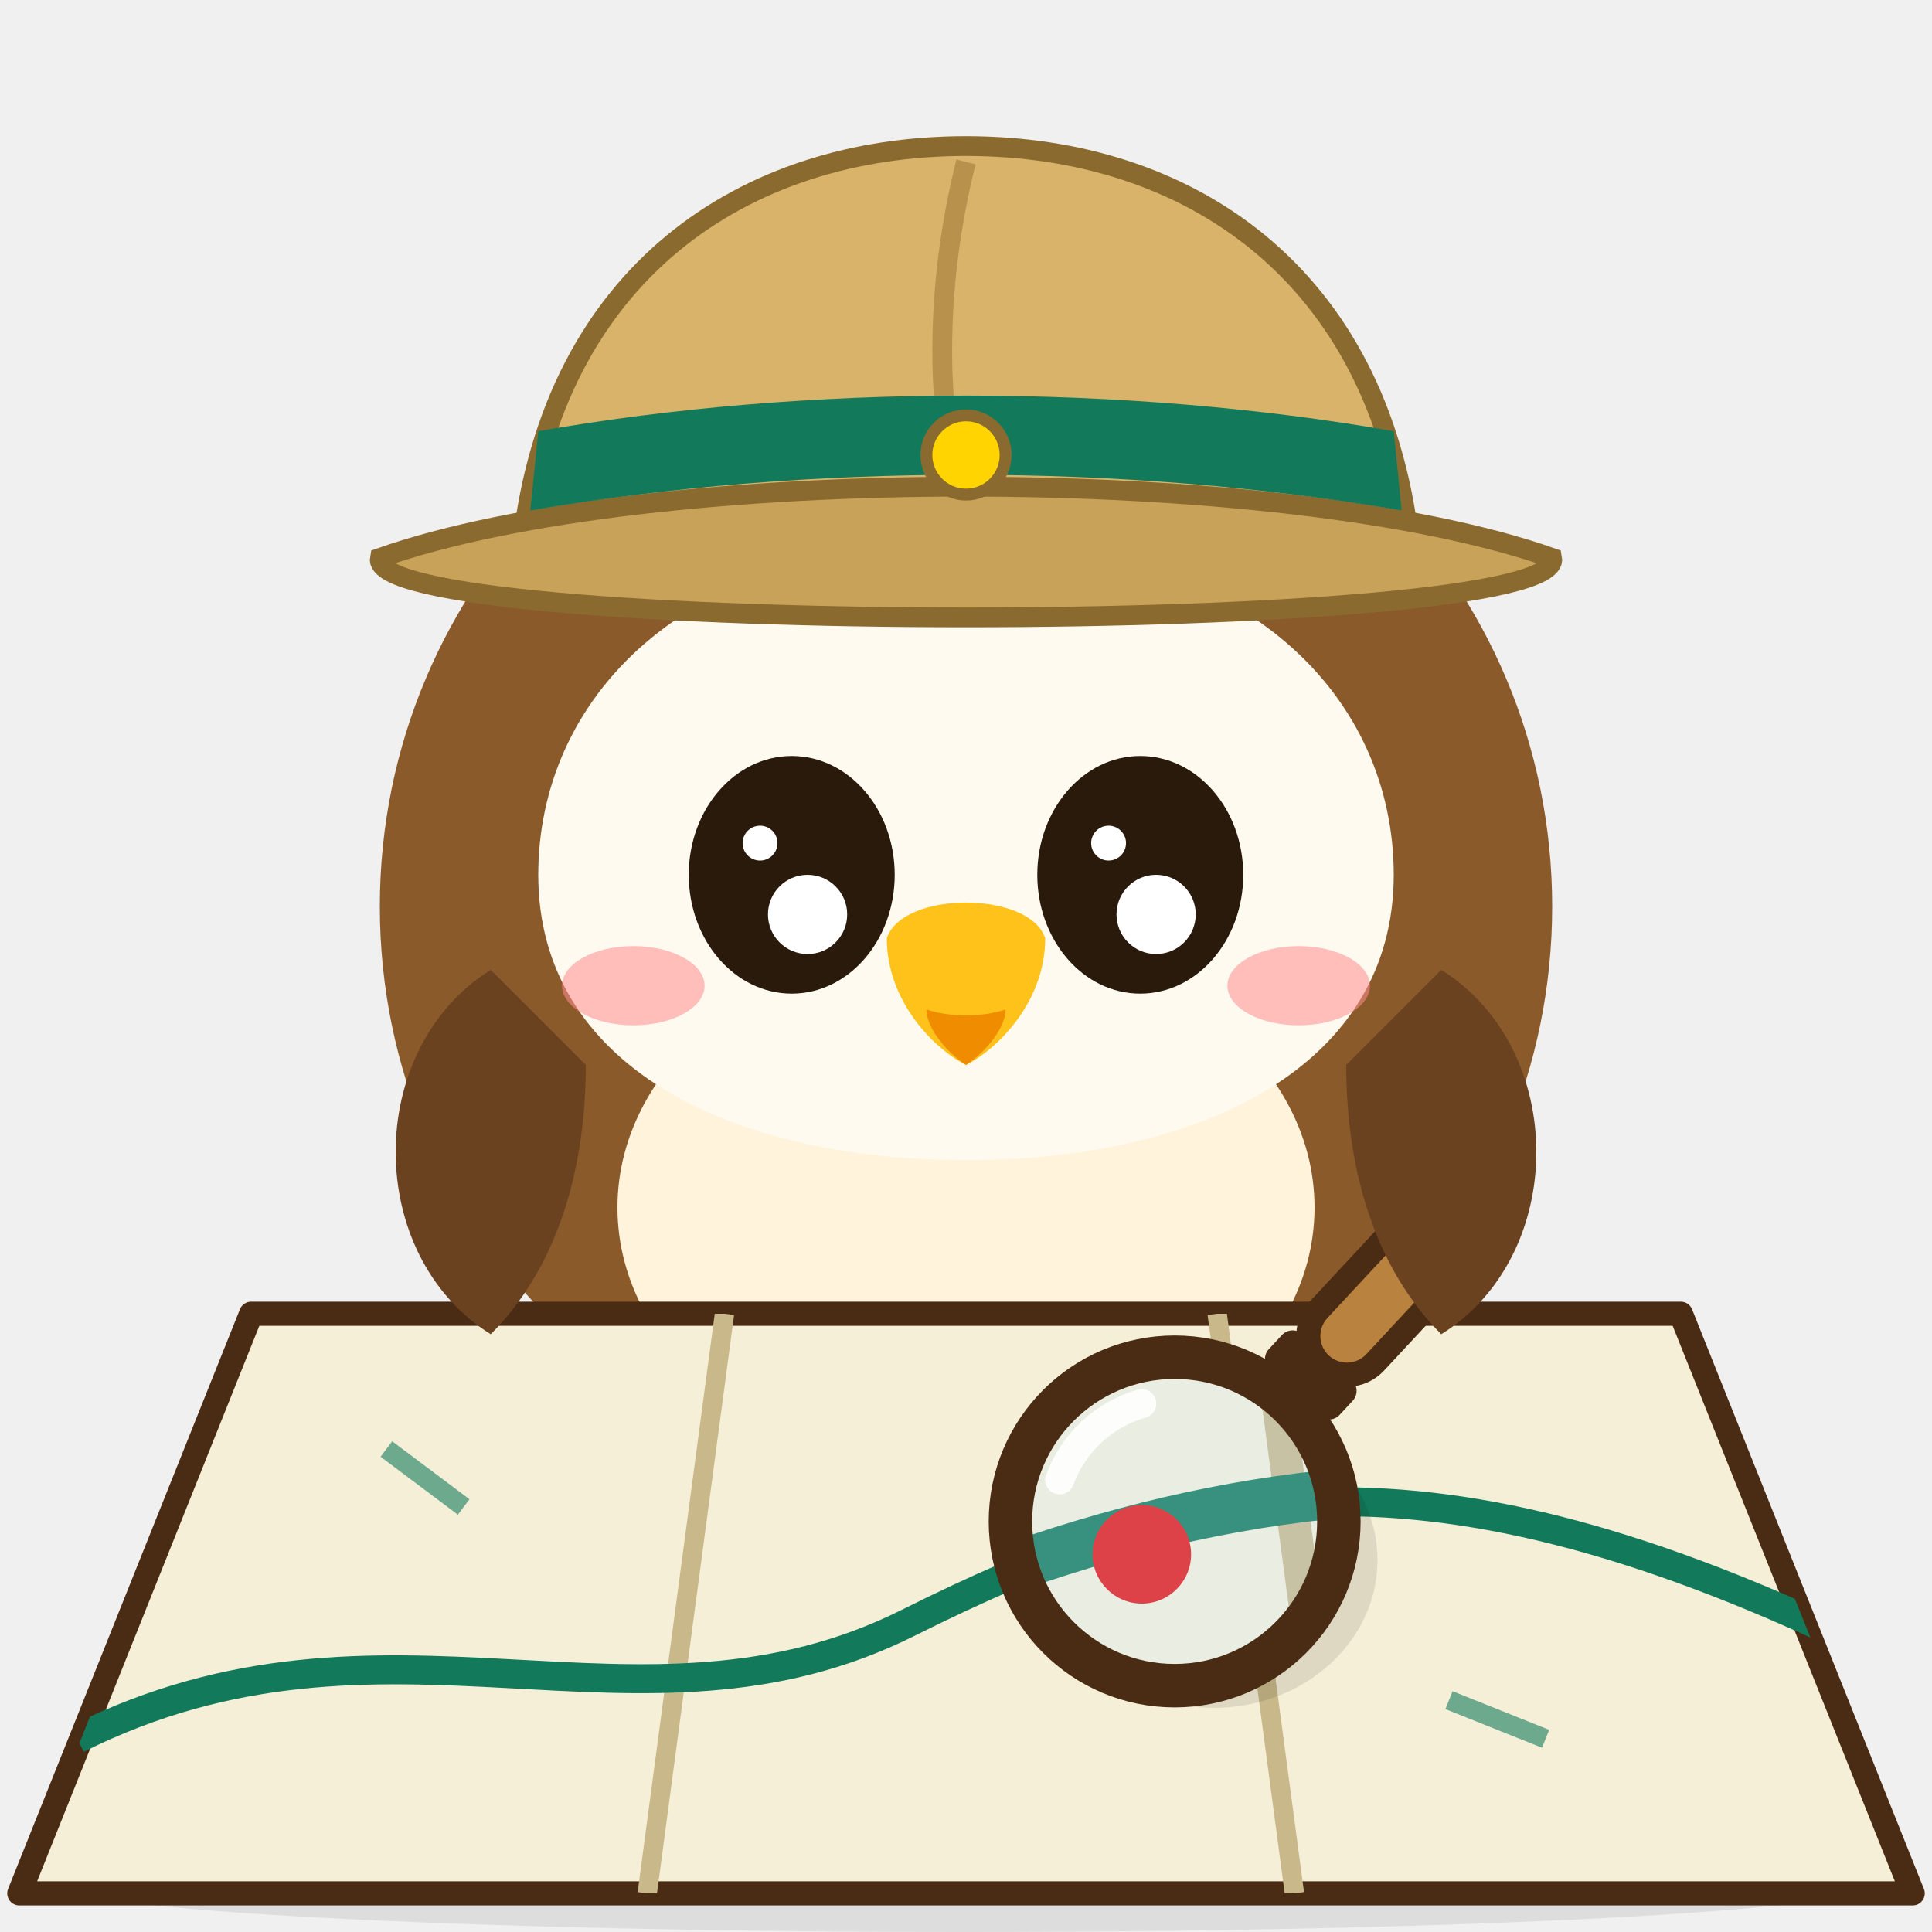
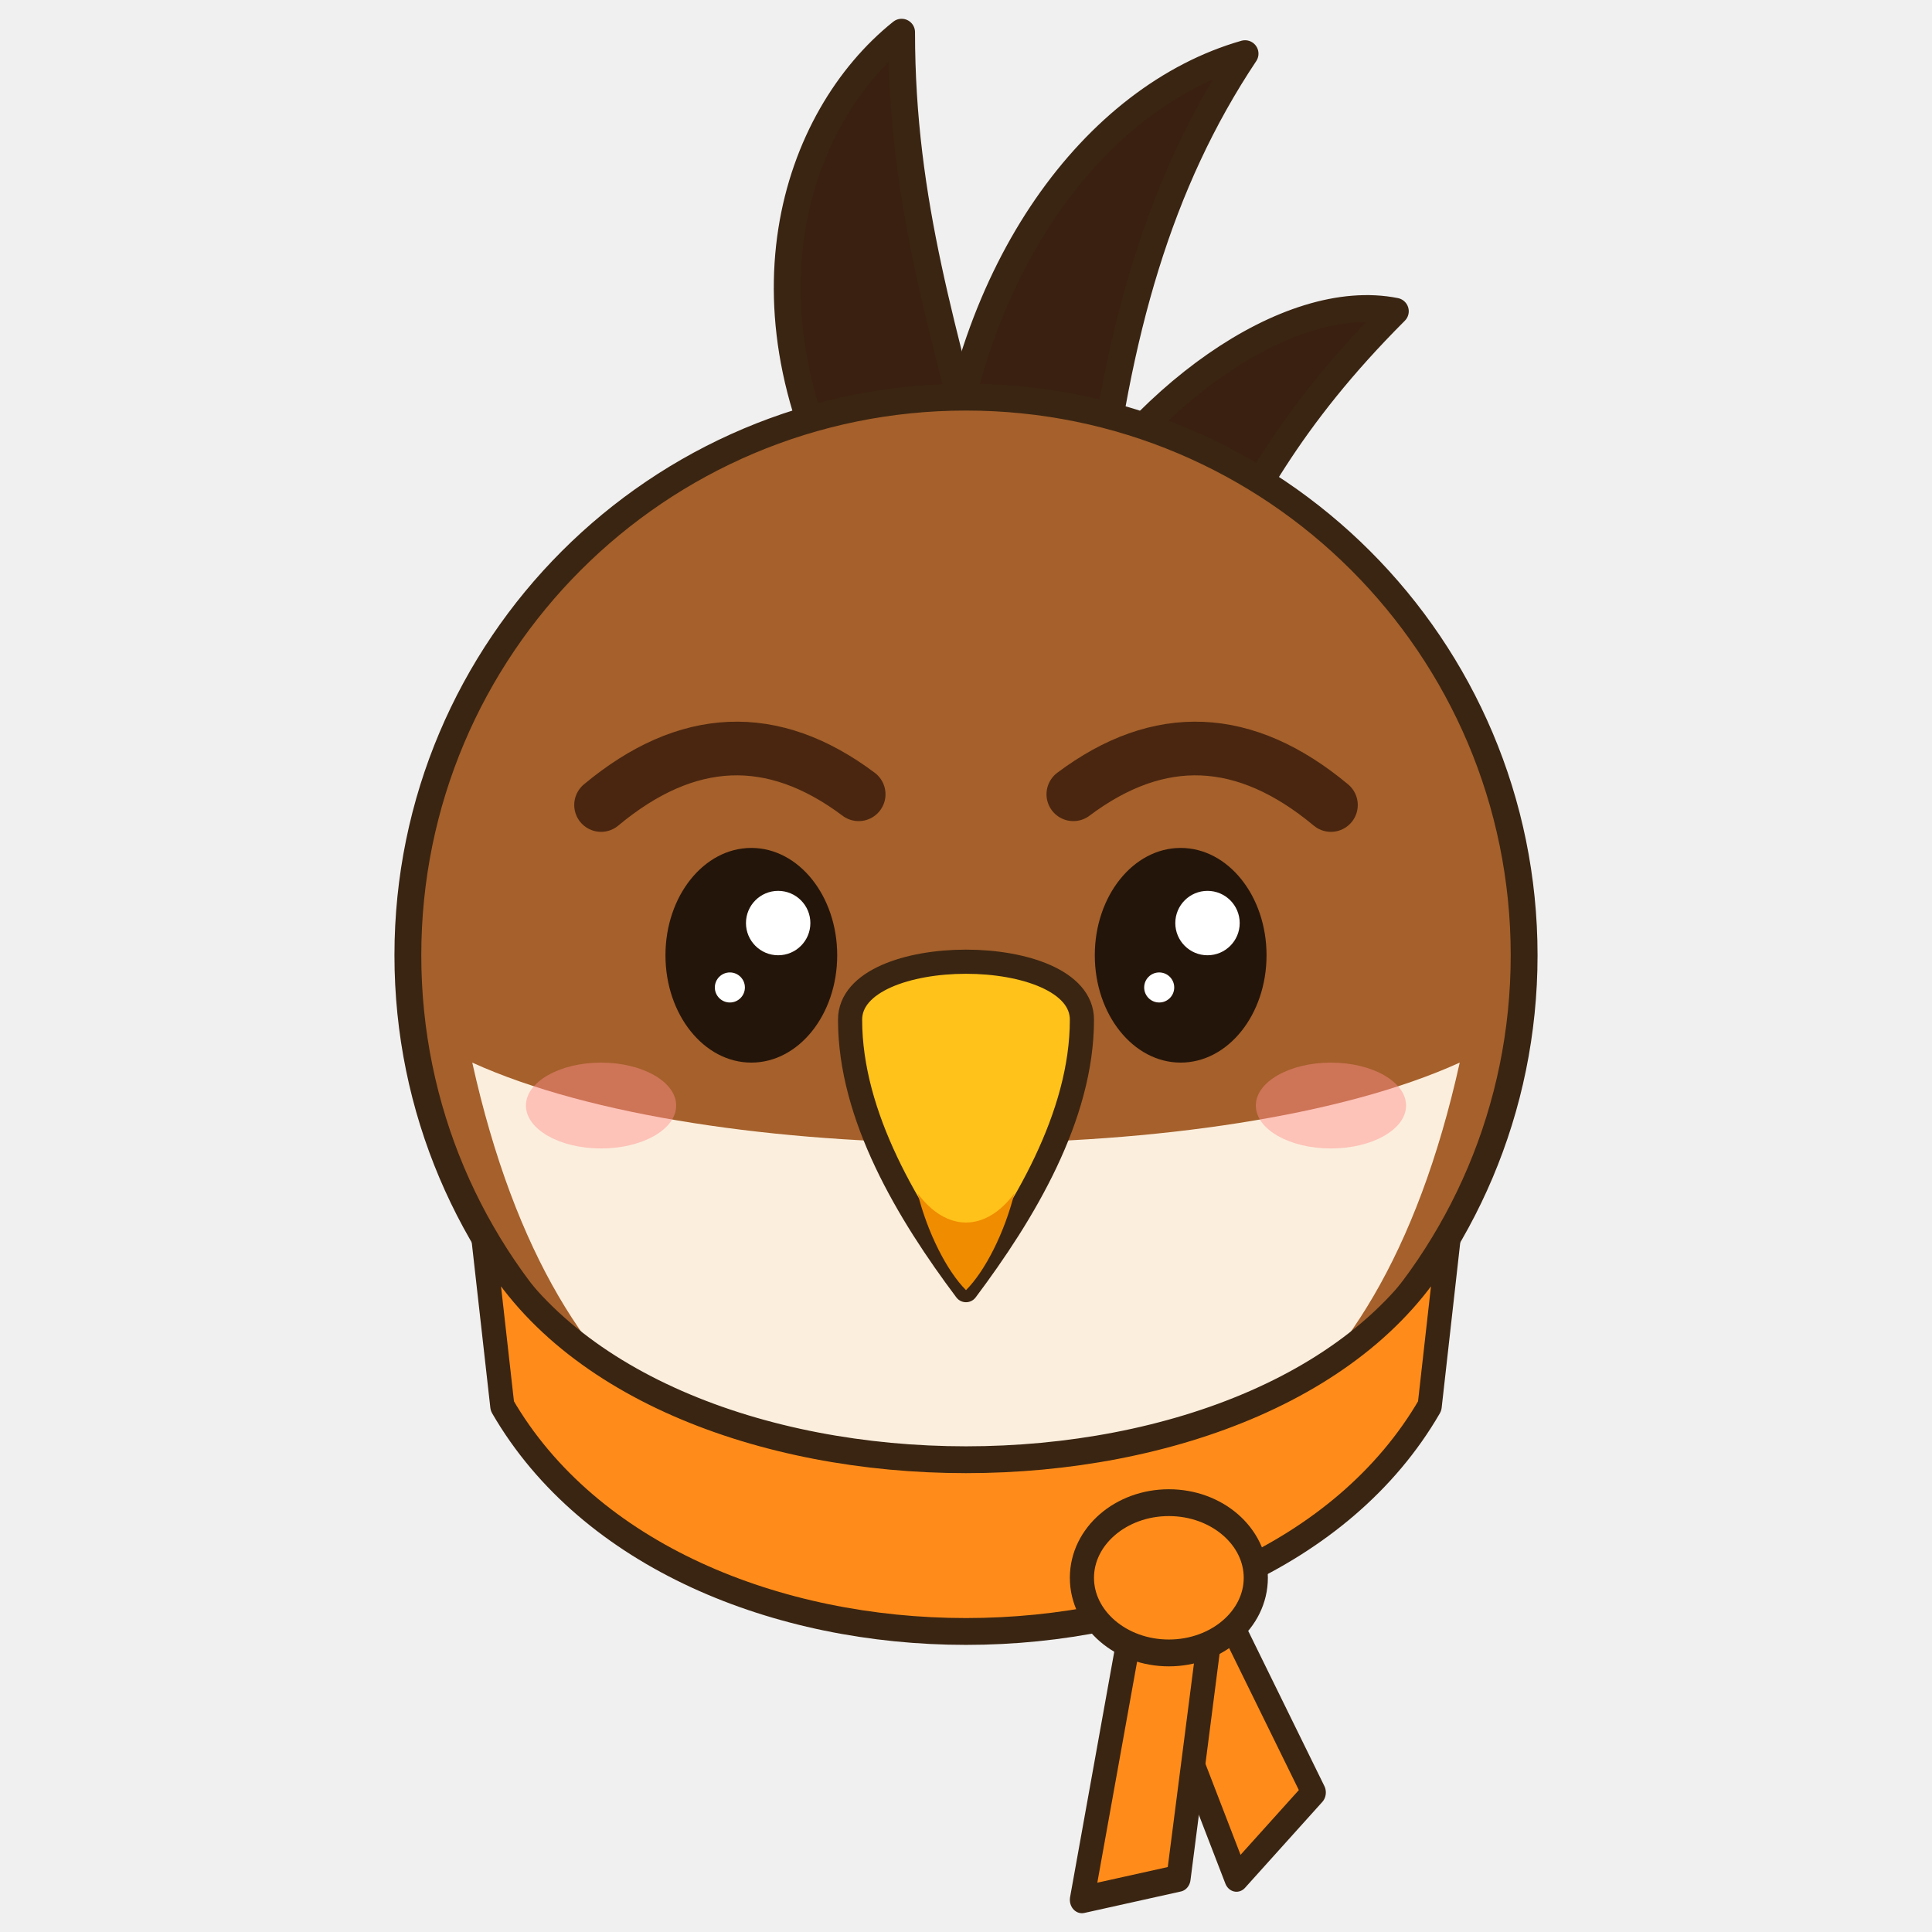
- <svg xmlns="http://www.w3.org/2000/svg" viewBox="0 0 200 200" width="200" height="200">
-   <defs>
-     <clipPath id="lensa_b4">
-       <circle cx="121.6" cy="157.5" r="16" />
-     </clipPath>
-     <clipPath id="peta_b4">
-       <path d="M26 136 L174 136 L198 196 L2 196 Z" />
-     </clipPath>
-   </defs>
-   <g transform="translate(18 2) scale(.82)">
-     <circle cx="100" cy="112" r="74" fill="#8b5a2b" />
-     <ellipse cx="100" cy="150" rx="44" ry="34" fill="#fff3dc" />
-     <path d="M100 66 C136 66 154 86 154 108 C154 132 130 144 100 144 C70 144 46 132 46 108 C46 86 64 66 100 66 Z" fill="#fffaf0" />
-     <path d="M44 66 C48 32 72 16 100 16 C128 16 152 32 156 66 Z" fill="#d9b36a" stroke="#8a6a2e" stroke-width="2.5" />
-     <path d="M100 18 C96 34 96 50 100 64" fill="none" stroke="#b8924c" stroke-width="2.5" />
-     <path d="M26 68 C60 56 140 56 174 68 C176 78 24 78 26 68 Z" fill="#c9a259" stroke="#8a6a2e" stroke-width="2.5" />
-     <path d="M46 52 C80 46 120 46 154 52 L155 62 C120 56 80 56 45 62 Z" fill="#127a5a" />
-     <circle cx="100" cy="55" r="5" fill="#ffd400" stroke="#8a6a2e" stroke-width="1.5" />
-     <ellipse cx="78" cy="108" rx="13" ry="15" fill="#2a1a0c" />
-     <ellipse cx="122" cy="108" rx="13" ry="15" fill="#2a1a0c" />
-     <circle cx="80" cy="113" r="5" fill="#fff" />
-     <circle cx="124" cy="113" r="5" fill="#fff" />
-     <circle cx="74" cy="104" r="2.2" fill="#fff" />
-     <circle cx="118" cy="104" r="2.2" fill="#fff" />
-     <ellipse cx="58" cy="122" rx="9" ry="5" fill="#ff8c8c" opacity=".55" />
-     <ellipse cx="142" cy="122" rx="9" ry="5" fill="#ff8c8c" opacity=".55" />
-     <path d="M90 116 C92 110 108 110 110 116 C110 124 104 130 100 132 C96 130 90 124 90 116 Z" fill="#ffc21a" />
-     <path d="M100 132 C97 130 95 127 95 125 C98 126 102 126 105 125 C105 127 103 130 100 132 Z" fill="#f08c00" />
-   </g>
-   <ellipse cx="100" cy="195" rx="94" ry="5" fill="#000" opacity=".08" />
-   <path d="M26 136 L174 136 L198 196 L2 196 Z" fill="#f6efd8" stroke="#4a2c14" stroke-width="2.5" stroke-linejoin="round" />
-   <g id="isi_b4" clip-path="url(#peta_b4)">
-     <path d="M75 136 L67 196 M126 136 L134 196" stroke="#c9b88a" stroke-width="2" />
-     <path d="M8 180 C40 164 66 182 94 168 S146 148 192 170" fill="none" stroke="#127a5a" stroke-width="3" />
-     <path d="M40 150 l8 6 M150 176 l10 4" stroke="#127a5a" stroke-width="2" opacity=".6" />
-     <circle cx="119.6" cy="159.5" r="3" fill="#e61414" />
-   </g>
-   <ellipse cx="125.6" cy="161.5" rx="17.0" ry="15.3" fill="#000" opacity=".10" />
-   <g transform="translate(121.6 157.5) rotate(-137.1)">
-     <rect x="-4" y="22.2" width="8" height="21.4" rx="4" fill="#b9823f" stroke="#4a2c14" stroke-width="2.5" />
-     <rect x="-5" y="18.2" width="10" height="5.0" rx="1.5" fill="#4a2c14" />
-   </g>
-   <g>
-     <circle cx="121.6" cy="157.5" r="17" fill="#f6efd8" />
-     <g clip-path="url(#lensa_b4)">
-       <use href="#isi_b4" transform="translate(121.6 157.5) scale(1.7) translate(-121.6 -157.5)" />
+ <svg xmlns="http://www.w3.org/2000/svg" viewBox="10 -3 180 180" width="200" height="200">
+   <g transform="translate(0 0) translate(100 100) scale(1) translate(-100 -100)">
+     <path d="M90 46 C78 26 84 8 94 0 C94 16 98 28 102 44 Z" fill="#3a2010" stroke="#3a2512" stroke-width="2.5" stroke-linejoin="round" />
+     <path d="M98 44 C100 22 112 6 126 2 C118 14 114 28 112 46 Z" fill="#3a2010" stroke="#3a2512" stroke-width="2.5" stroke-linejoin="round" />
+     <path d="M108 48 C116 34 130 24 140 26 C130 36 126 44 122 52 Z" fill="#3a2010" stroke="#3a2512" stroke-width="2.5" stroke-linejoin="round" />
+     <circle cx="100" cy="86" r="52" fill="#a5602b" stroke="#3a2512" stroke-width="2.5" stroke-linejoin="round" />
+     <path d="M54 96 C62 132 82 138 100 138 C118 138 138 132 146 96 C124 106 76 106 54 96 Z" fill="#fbeedd" />
+     <path d="M66 72 Q78 62 90 71 M134 72 Q122 62 110 71" fill="none" stroke="#4a2610" stroke-width="5" stroke-linecap="round" />
+     <ellipse cx="80" cy="86" rx="8" ry="10" fill="#24150a" />
+     <circle cx="82.5" cy="83" r="3" fill="#fff" />
+     <circle cx="78" cy="89" r="1.4" fill="#fff" />
+     <ellipse cx="120" cy="86" rx="8" ry="10" fill="#24150a" />
+     <circle cx="122.5" cy="83" r="3" fill="#fff" />
+     <circle cx="118" cy="89" r="1.4" fill="#fff" />
+     <ellipse cx="66" cy="100" rx="7" ry="4" fill="#ff8c8c" opacity=".45" />
+     <ellipse cx="134" cy="100" rx="7" ry="4" fill="#ff8c8c" opacity=".45" />
+     <g transform="translate(100 92) scale(0.9)">
+       <path d="M-12 0 C-12 -8 12 -8 12 0 C12 10 6 20 0 28 C-6 20 -12 10 -12 0 Z" fill="#ffc21a" stroke="#3a2512" stroke-width="2.5" stroke-linejoin="round" />
+       <path d="M-5 18 C-2 22 2 22 5 18 C4 22 2 26 0 28 C-2 26 -4 22 -5 18 Z" fill="#f08c00" />
    </g>
-     <circle cx="121.6" cy="157.5" r="17" fill="#bfe3ff" opacity=".22" />
-     <path d="M109.7 153.2 A12.8 12.8 0 0 1 118.2 145.3" fill="none" stroke="#fff" stroke-width="3" stroke-linecap="round" opacity=".9" />
-     <circle cx="121.6" cy="157.5" r="17" fill="none" stroke="#4a2c14" stroke-width="4.5" />
-   </g>
-   <g transform="translate(18 2) scale(.82)">
-     <path d="M40 120 C24 130 24 156 40 166 C48 158 52 146 52 132 Z" fill="#6b4220" />
-     <path d="M40 120 C24 130 24 156 40 166 C48 158 52 146 52 132 Z" fill="#6b4220" transform="matrix(-1 0 0 1 200 0)" />
+     <g transform="translate(100 0) scale(0.9 1) translate(-100 0)">
+       <path d="M50 112 C66 140 134 140 150 112 L148 128 C130 156 70 156 52 128 Z" fill="#ff8c1a" stroke="#3a2512" stroke-width="2.5" stroke-linejoin="round" />
+       <path d="M116 144 L128 172 L136 164 L124 142 Z" fill="#ff8c1a" stroke="#3a2512" stroke-width="2.5" stroke-linejoin="round" />
+       <path d="M118 144 L112 174 L122 172 L126 144 Z" fill="#ff8c1a" stroke="#3a2512" stroke-width="2.5" stroke-linejoin="round" />
+       <ellipse cx="121" cy="144" rx="9" ry="7" fill="#ff8c1a" stroke="#3a2512" stroke-width="2.5" stroke-linejoin="round" />
+     </g>
  </g>
</svg>
